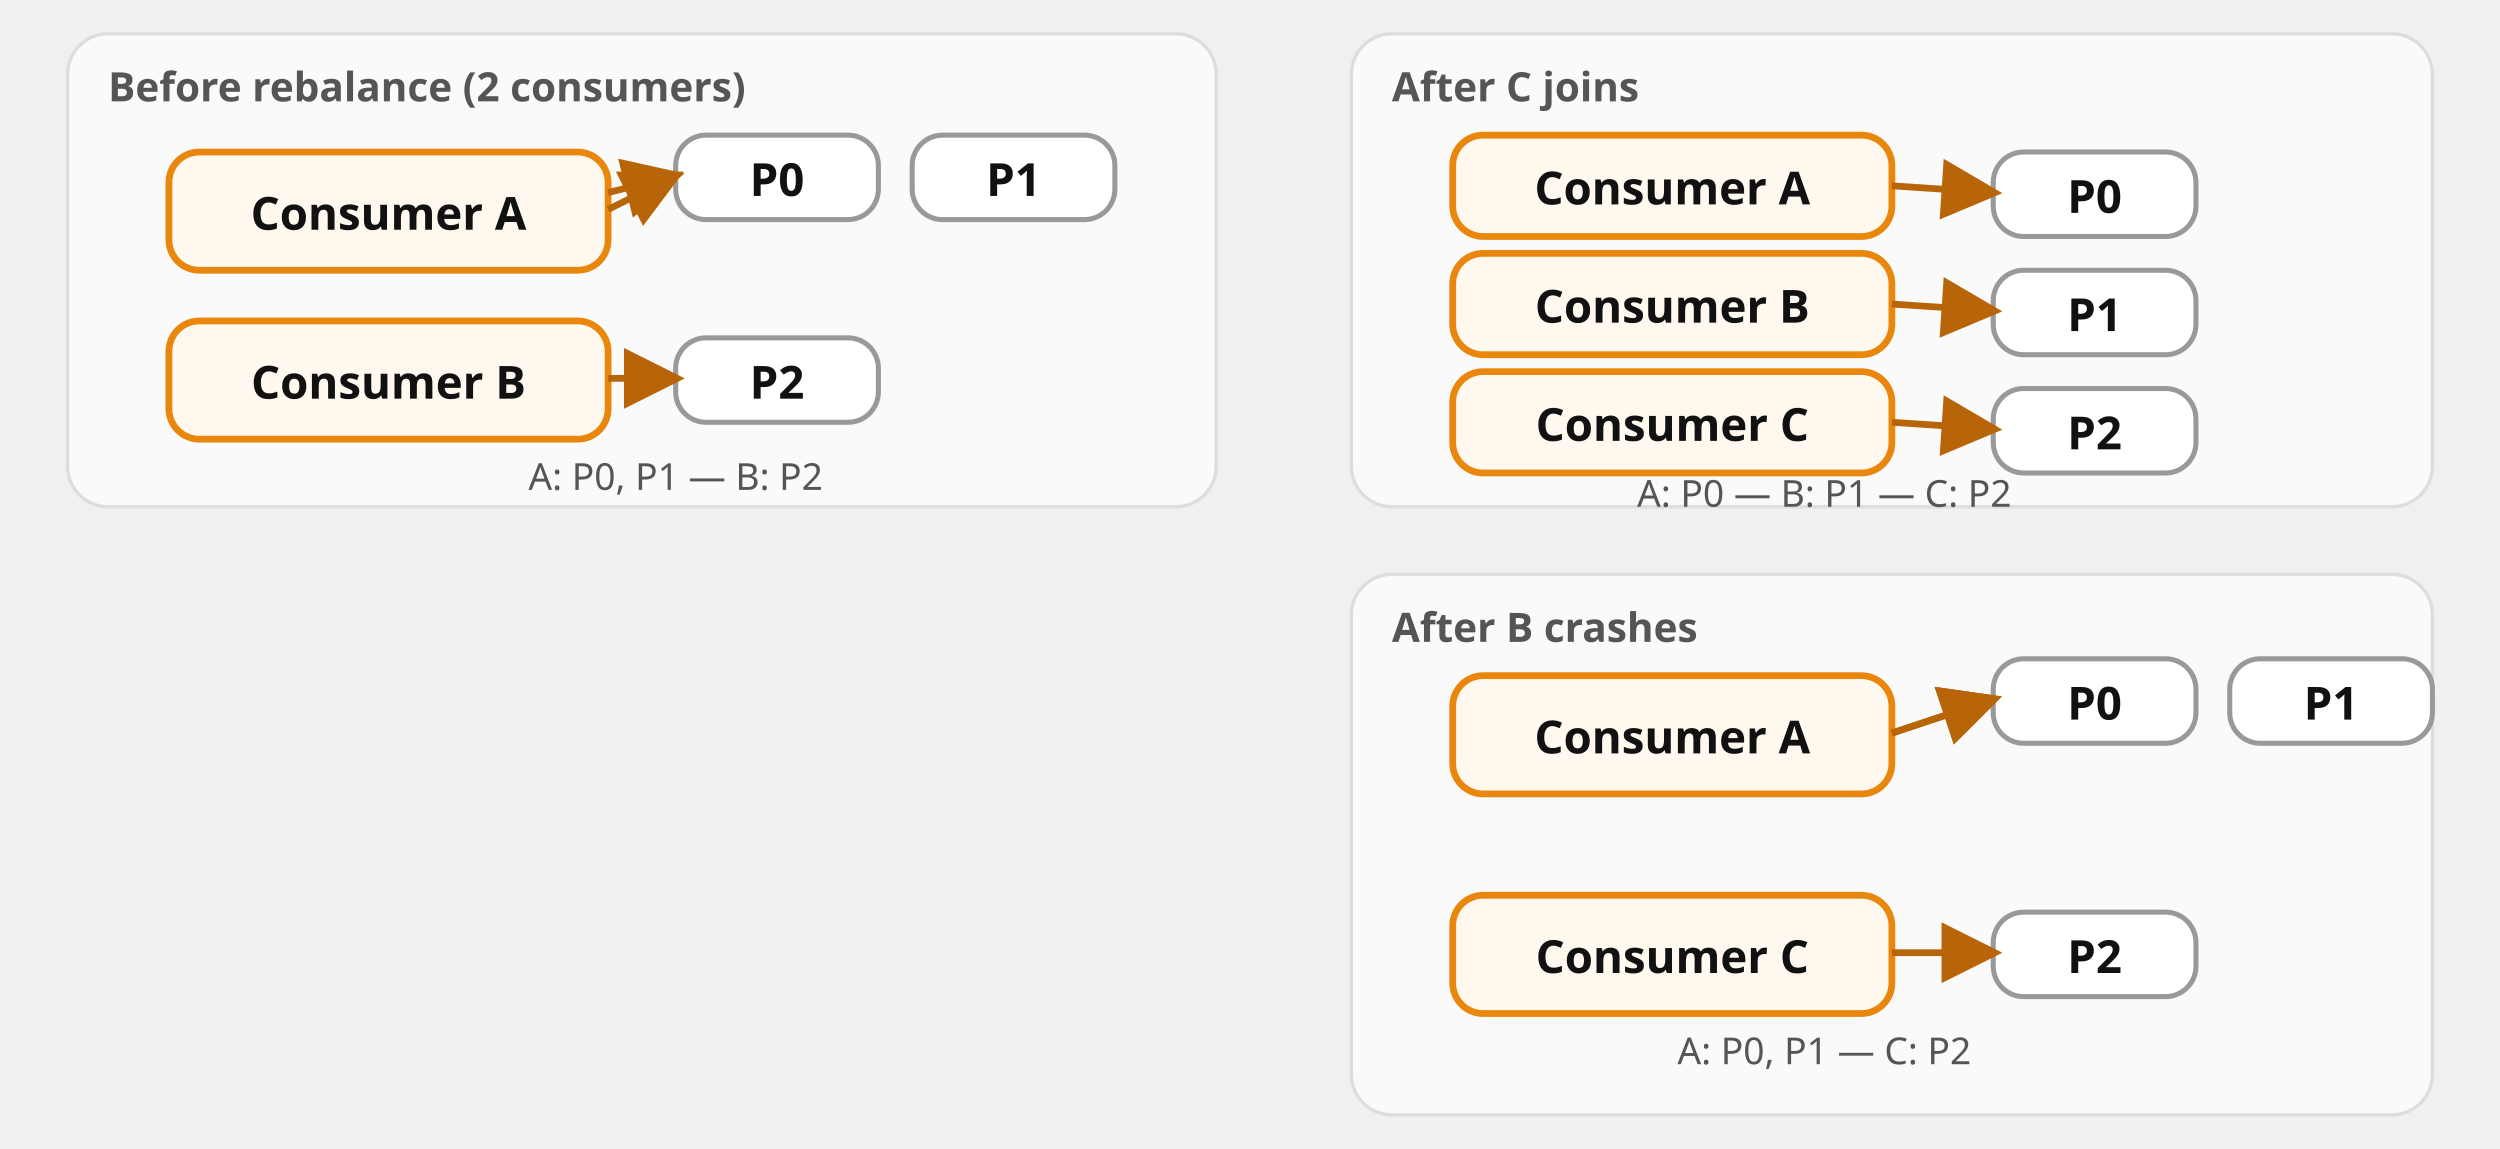
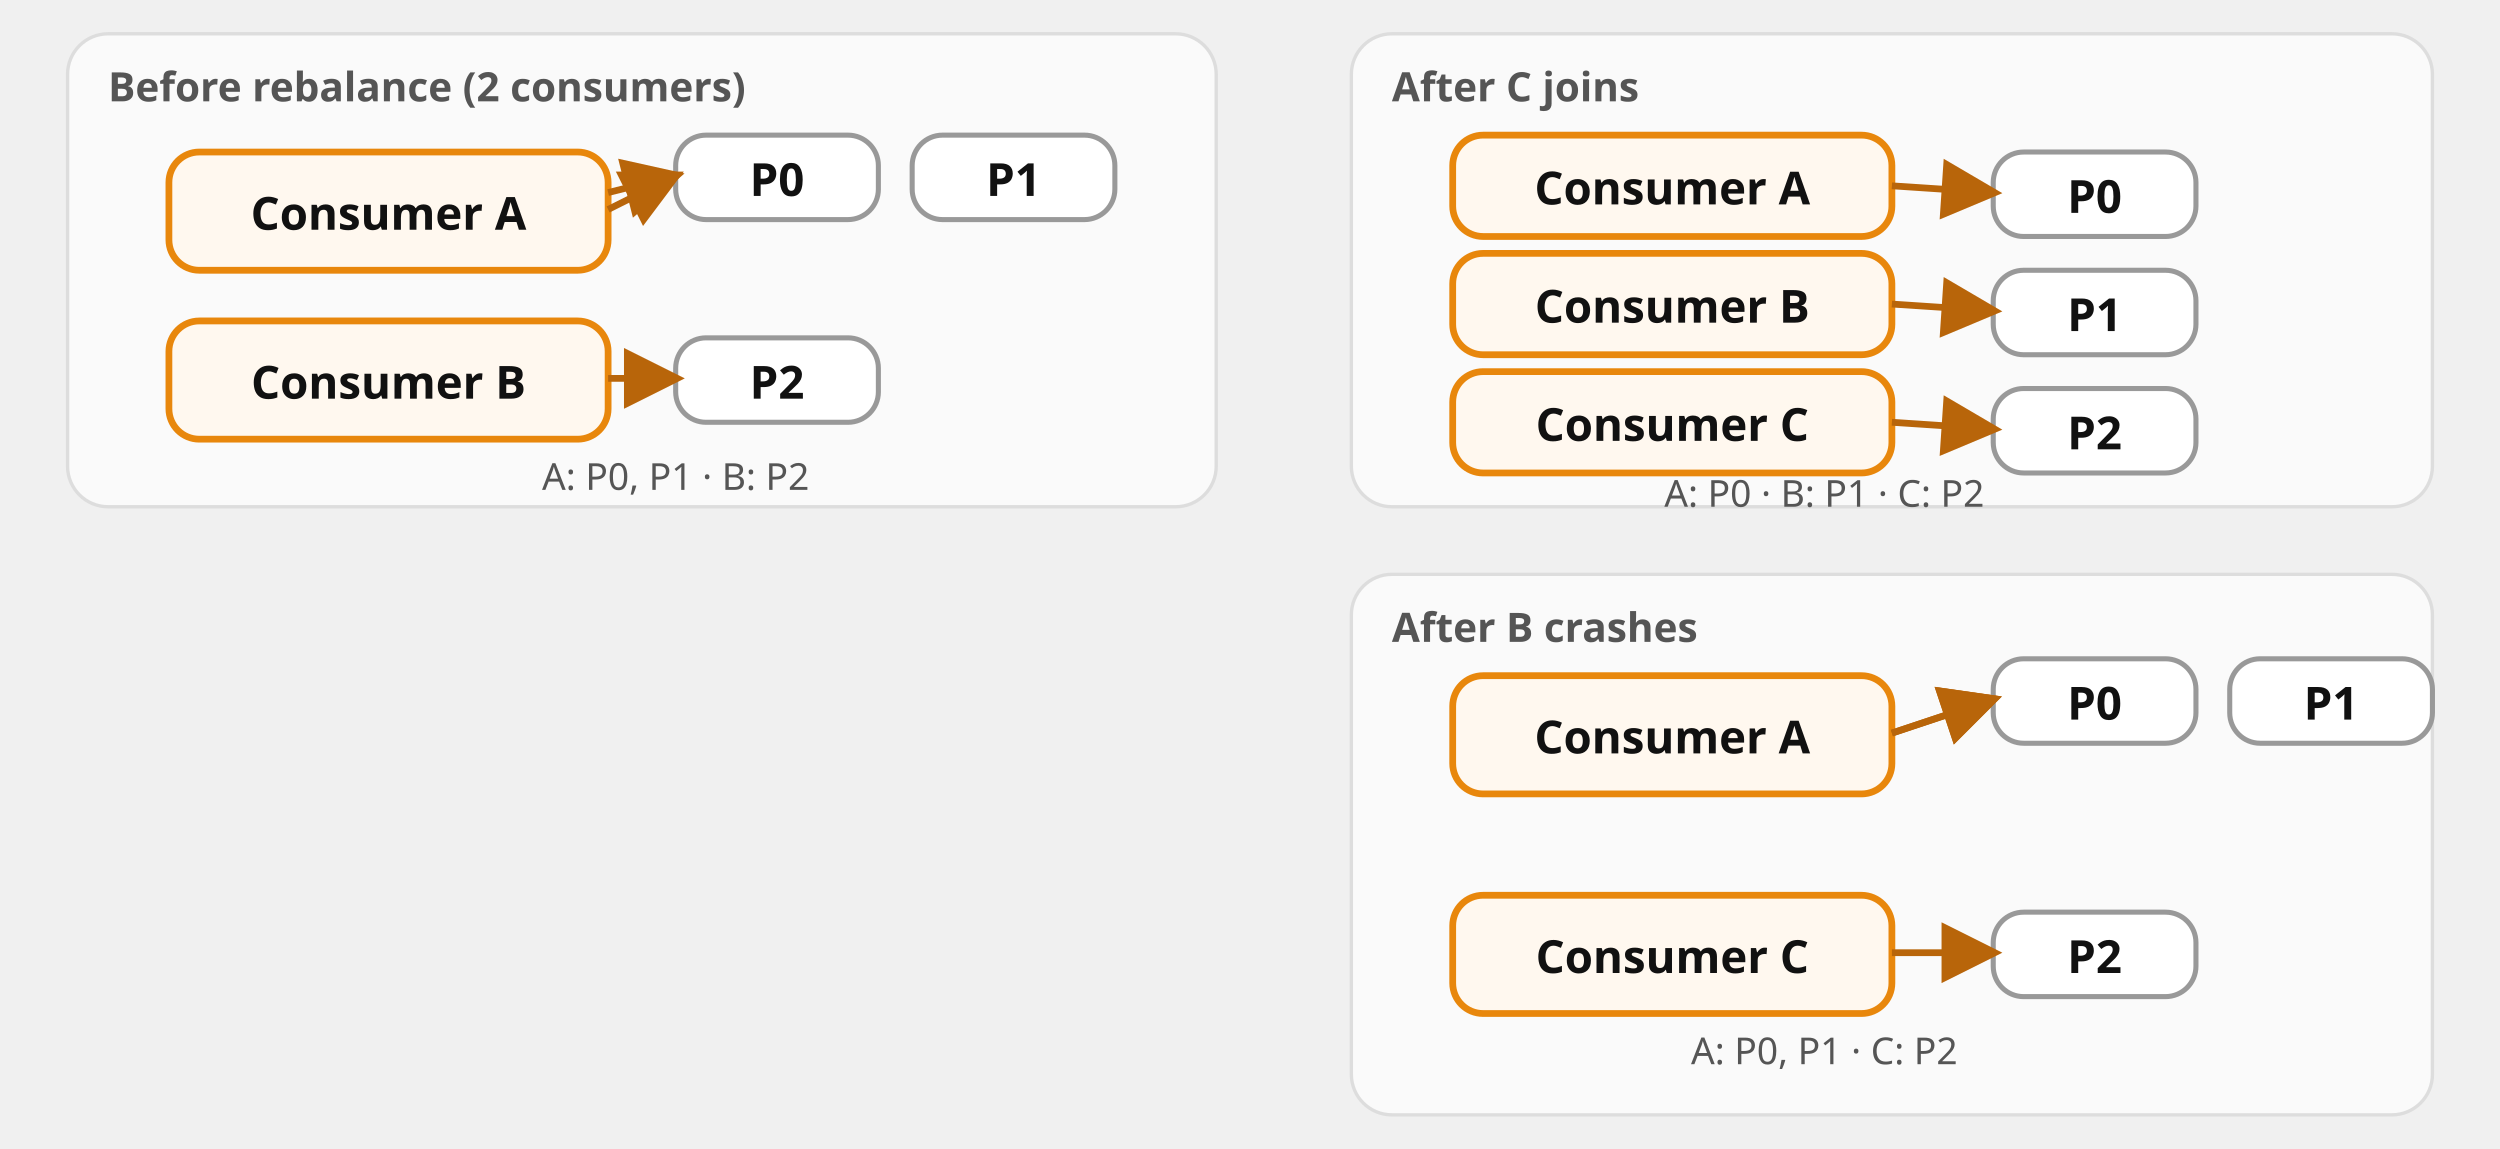
<svg xmlns="http://www.w3.org/2000/svg" viewBox="0 0 740 340" font-family="'Red Hat Text', system-ui, sans-serif" role="img">
  <defs>
    <marker id="a" viewBox="0 0 10 10" refX="8.5" refY="5" markerWidth="9" markerHeight="9" orient="auto-start-reverse">
      <path d="M0,0 L10,5 L0,10 z" fill="#555" />
    </marker>
    <marker id="am" viewBox="0 0 10 10" refX="8.5" refY="5" markerWidth="9" markerHeight="9" orient="auto-start-reverse">
      <path d="M0,0 L10,5 L0,10 z" fill="#b8650a" />
    </marker>
  </defs>
  <rect x="20" y="10" width="340" height="140" rx="12" fill="#fafafa" stroke="#ddd" />
  <text x="32" y="30" font-size="12" font-weight="700" fill="#555555">Before rebalance (2 consumers)</text>
  <rect x="400" y="10" width="320" height="140" rx="12" fill="#fafafa" stroke="#ddd" />
  <text x="412" y="30" font-size="12" font-weight="700" fill="#555555">After C joins</text>
  <rect x="400" y="170" width="320" height="160" rx="12" fill="#fafafa" stroke="#ddd" />
  <text x="412" y="190" font-size="12" font-weight="700" fill="#555555">After B crashes</text>
  <rect x="50" y="45" width="130" height="35" rx="9" fill="#fff8ef" stroke="#e8870c" stroke-width="2" />
  <text x="115.0" y="68.0" font-size="13.5" font-weight="700" fill="#111111" text-anchor="middle">Consumer A</text>
  <rect x="50" y="95" width="130" height="35" rx="9" fill="#fff8ef" stroke="#e8870c" stroke-width="2" />
  <text x="115.0" y="118.0" font-size="13.5" font-weight="700" fill="#111111" text-anchor="middle">Consumer B</text>
  <rect x="200" y="40" width="60" height="25" rx="9" fill="#ffffff" stroke="#999999" stroke-width="1.5" />
  <text x="230.0" y="58.0" font-size="13.5" font-weight="700" fill="#111111" text-anchor="middle">P0</text>
  <rect x="270" y="40" width="60" height="25" rx="9" fill="#ffffff" stroke="#999999" stroke-width="1.5" />
  <text x="300.0" y="58.0" font-size="13.5" font-weight="700" fill="#111111" text-anchor="middle">P1</text>
  <rect x="200" y="100" width="60" height="25" rx="9" fill="#ffffff" stroke="#999999" stroke-width="1.5" />
  <text x="230.0" y="118.0" font-size="13.5" font-weight="700" fill="#111111" text-anchor="middle">P2</text>
  <rect x="430" y="40" width="130" height="30" rx="9" fill="#fff8ef" stroke="#e8870c" stroke-width="2" />
  <text x="495.0" y="60.5" font-size="13.5" font-weight="700" fill="#111111" text-anchor="middle">Consumer A</text>
  <rect x="430" y="75" width="130" height="30" rx="9" fill="#fff8ef" stroke="#e8870c" stroke-width="2" />
  <text x="495.0" y="95.5" font-size="13.5" font-weight="700" fill="#111111" text-anchor="middle">Consumer B</text>
  <rect x="430" y="110" width="130" height="30" rx="9" fill="#fff8ef" stroke="#e8870c" stroke-width="2" />
  <text x="495.0" y="130.5" font-size="13.5" font-weight="700" fill="#111111" text-anchor="middle">Consumer C</text>
  <rect x="590" y="45" width="60" height="25" rx="9" fill="#ffffff" stroke="#999999" stroke-width="1.5" />
  <text x="620.0" y="63.0" font-size="13.5" font-weight="700" fill="#111111" text-anchor="middle">P0</text>
  <rect x="590" y="80" width="60" height="25" rx="9" fill="#ffffff" stroke="#999999" stroke-width="1.5" />
  <text x="620.0" y="98.0" font-size="13.5" font-weight="700" fill="#111111" text-anchor="middle">P1</text>
  <rect x="590" y="115" width="60" height="25" rx="9" fill="#ffffff" stroke="#999999" stroke-width="1.5" />
  <text x="620.0" y="133.0" font-size="13.5" font-weight="700" fill="#111111" text-anchor="middle">P2</text>
  <rect x="430" y="200" width="130" height="35" rx="9" fill="#fff8ef" stroke="#e8870c" stroke-width="2" />
  <text x="495.0" y="223.0" font-size="13.5" font-weight="700" fill="#111111" text-anchor="middle">Consumer A</text>
  <rect x="430" y="265" width="130" height="35" rx="9" fill="#fff8ef" stroke="#e8870c" stroke-width="2" />
  <text x="495.0" y="288.0" font-size="13.5" font-weight="700" fill="#111111" text-anchor="middle">Consumer C</text>
  <rect x="590" y="195" width="60" height="25" rx="9" fill="#ffffff" stroke="#999999" stroke-width="1.5" />
  <text x="620.0" y="213.0" font-size="13.5" font-weight="700" fill="#111111" text-anchor="middle">P0</text>
  <rect x="660" y="195" width="60" height="25" rx="9" fill="#ffffff" stroke="#999999" stroke-width="1.5" />
  <text x="690.0" y="213.0" font-size="13.5" font-weight="700" fill="#111111" text-anchor="middle">P1</text>
  <rect x="590" y="270" width="60" height="25" rx="9" fill="#ffffff" stroke="#999999" stroke-width="1.5" />
  <text x="620.0" y="288.0" font-size="13.5" font-weight="700" fill="#111111" text-anchor="middle">P2</text>
  <path d="M180,57 L200,52" fill="none" stroke="#b8650a" stroke-width="2" marker-end="url(#am)" />
  <path d="M180,62 L200,52" fill="none" stroke="#b8650a" stroke-width="2" marker-end="url(#am)" />
  <path d="M180,112 L200,112" fill="none" stroke="#b8650a" stroke-width="2" marker-end="url(#am)" />
  <path d="M560,55 L590,57" fill="none" stroke="#b8650a" stroke-width="2" marker-end="url(#am)" />
  <path d="M560,90 L590,92" fill="none" stroke="#b8650a" stroke-width="2" marker-end="url(#am)" />
  <path d="M560,125 L590,127" fill="none" stroke="#b8650a" stroke-width="2" marker-end="url(#am)" />
  <path d="M560,217 L590,207" fill="none" stroke="#b8650a" stroke-width="2" marker-end="url(#am)" />
  <path d="M560,217 L590,207" fill="none" stroke="#b8650a" stroke-width="2" marker-end="url(#am)" />
  <path d="M560,282 L590,282" fill="none" stroke="#b8650a" stroke-width="2" marker-end="url(#am)" />
-   <text x="200" y="145" font-size="11" fill="#555555" text-anchor="middle">A: P0, P1 — B: P2</text>
-   <text x="540" y="150" font-size="11" fill="#555555" text-anchor="middle">A: P0 — B: P1 — C: P2</text>
-   <text x="540" y="315" font-size="11" fill="#555555" text-anchor="middle">A: P0, P1 — C: P2</text>
+   <text x="200" y="145" font-size="11" fill="#555555" text-anchor="middle">A: P0, P1 · B: P2</text>
+   <text x="540" y="150" font-size="11" fill="#555555" text-anchor="middle">A: P0 · B: P1 · C: P2</text>
+   <text x="540" y="315" font-size="11" fill="#555555" text-anchor="middle">A: P0, P1 · C: P2</text>
</svg>
